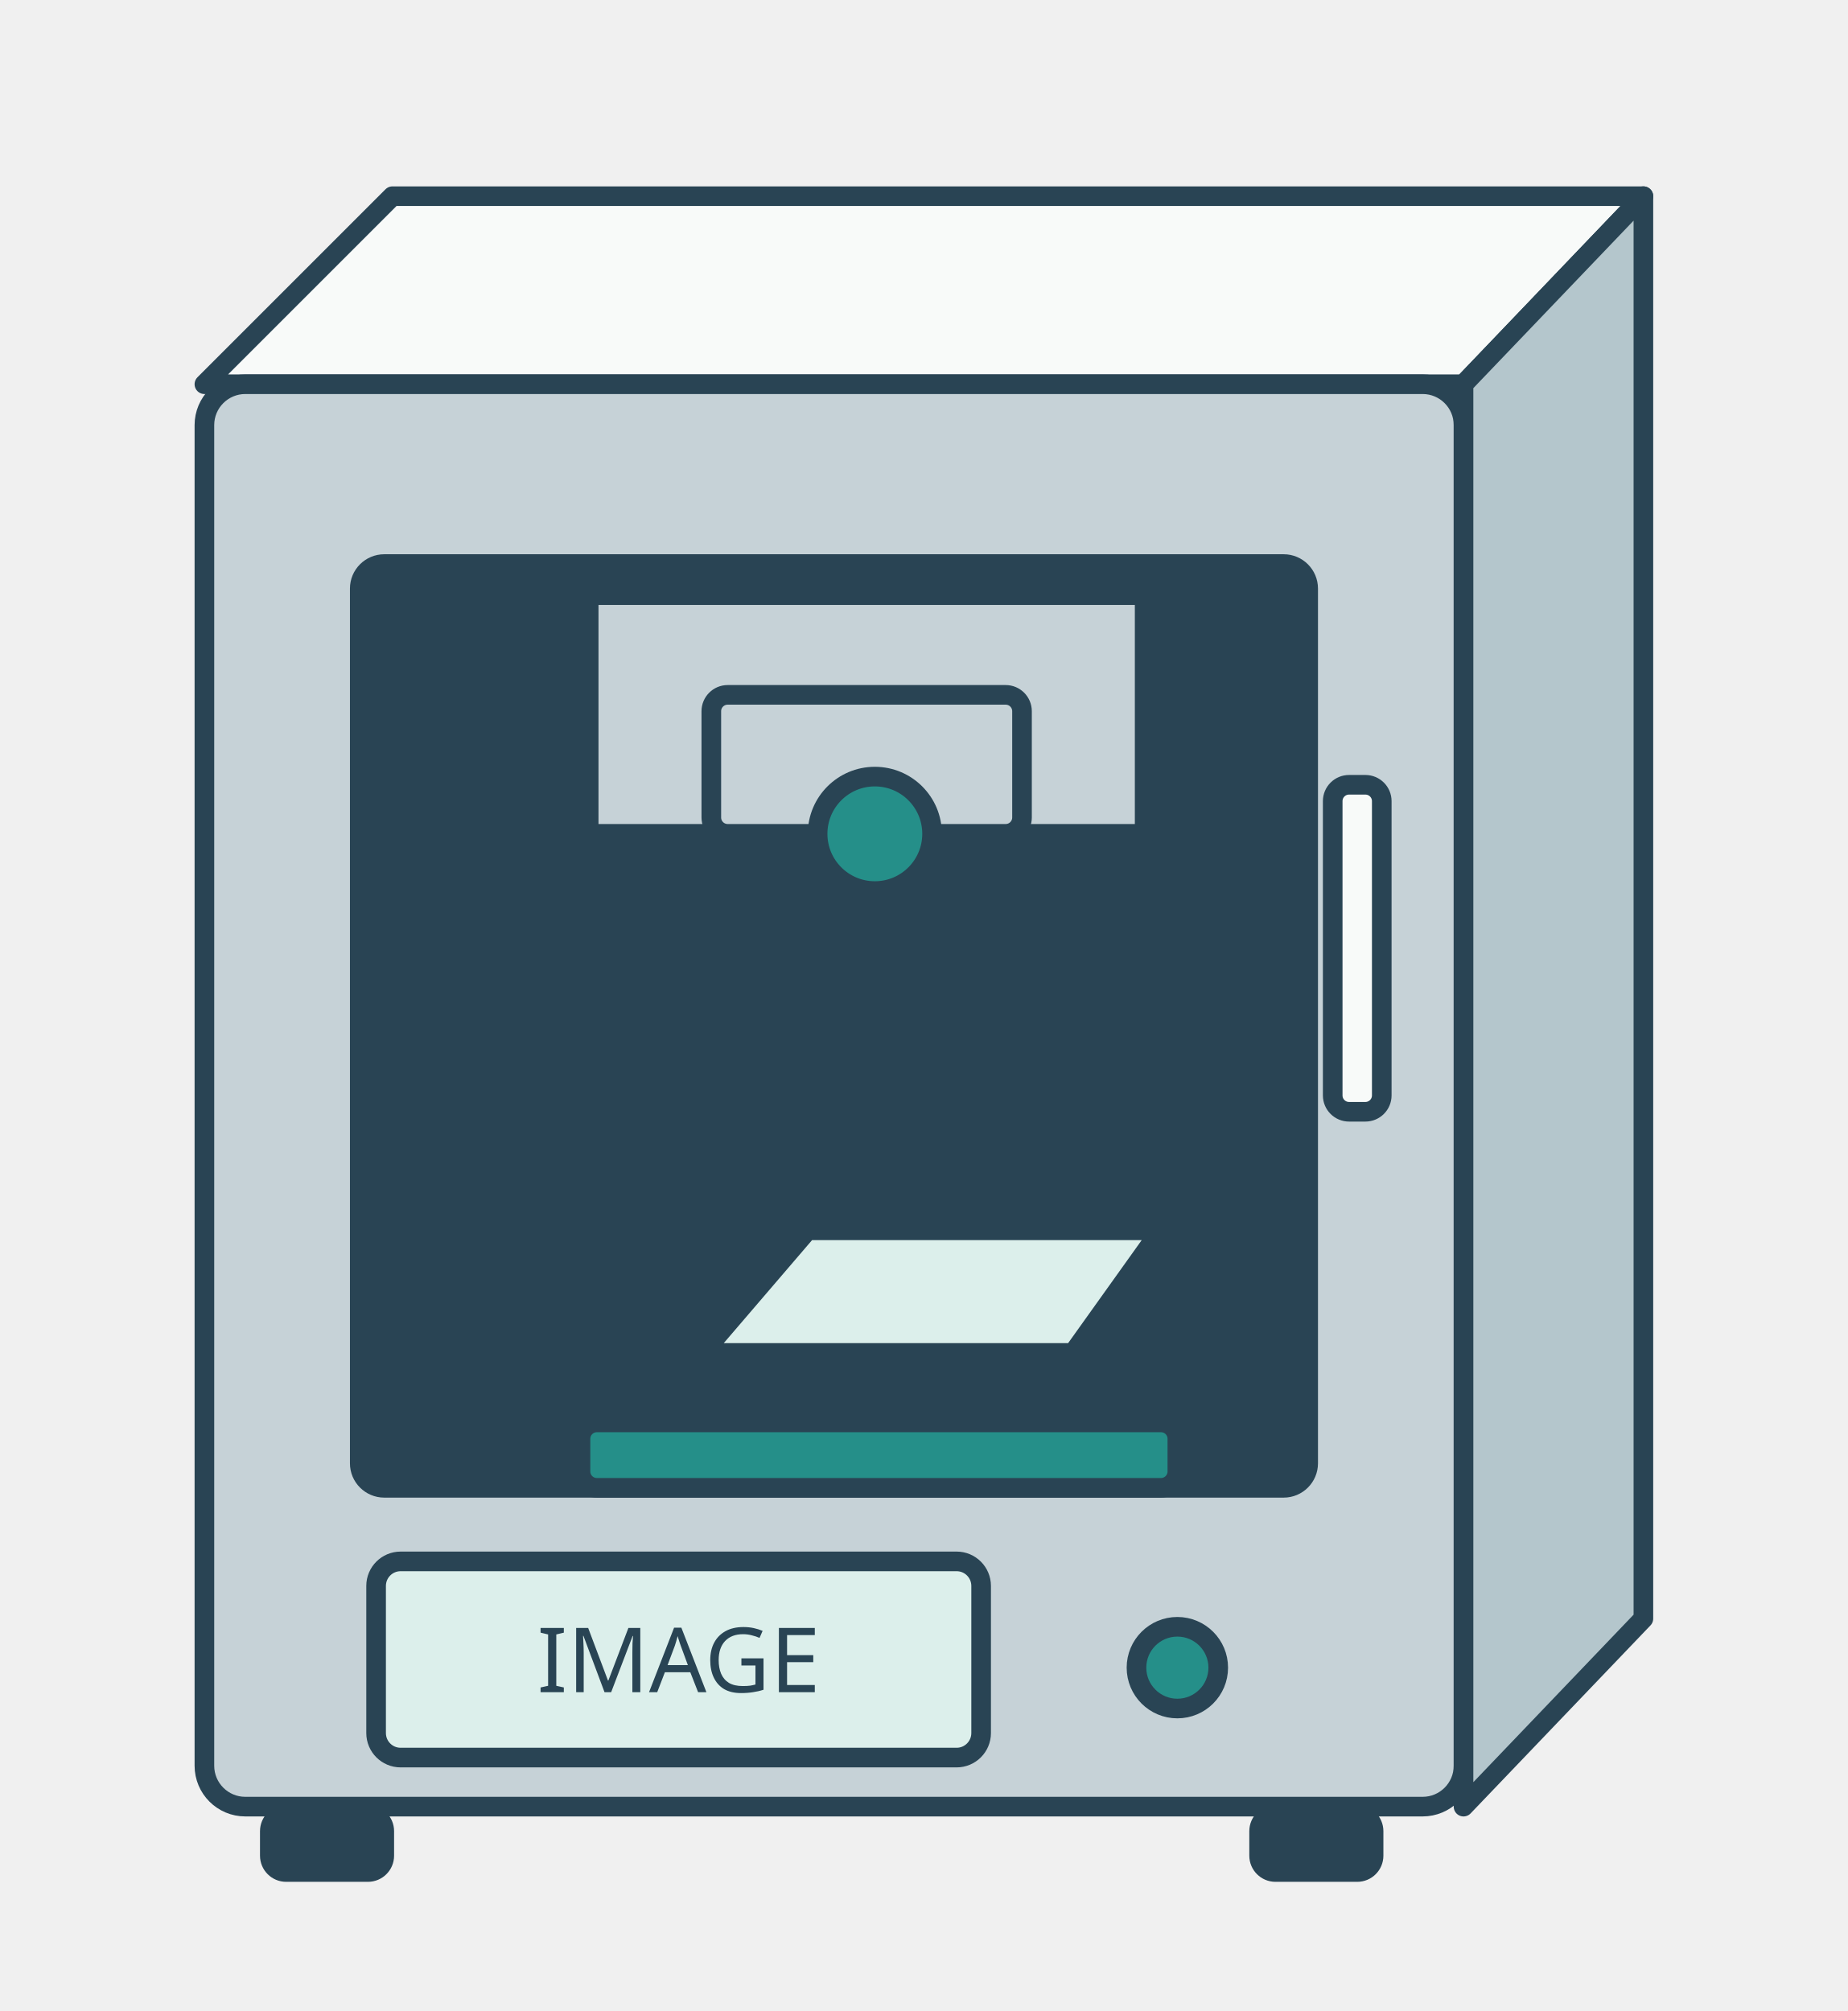
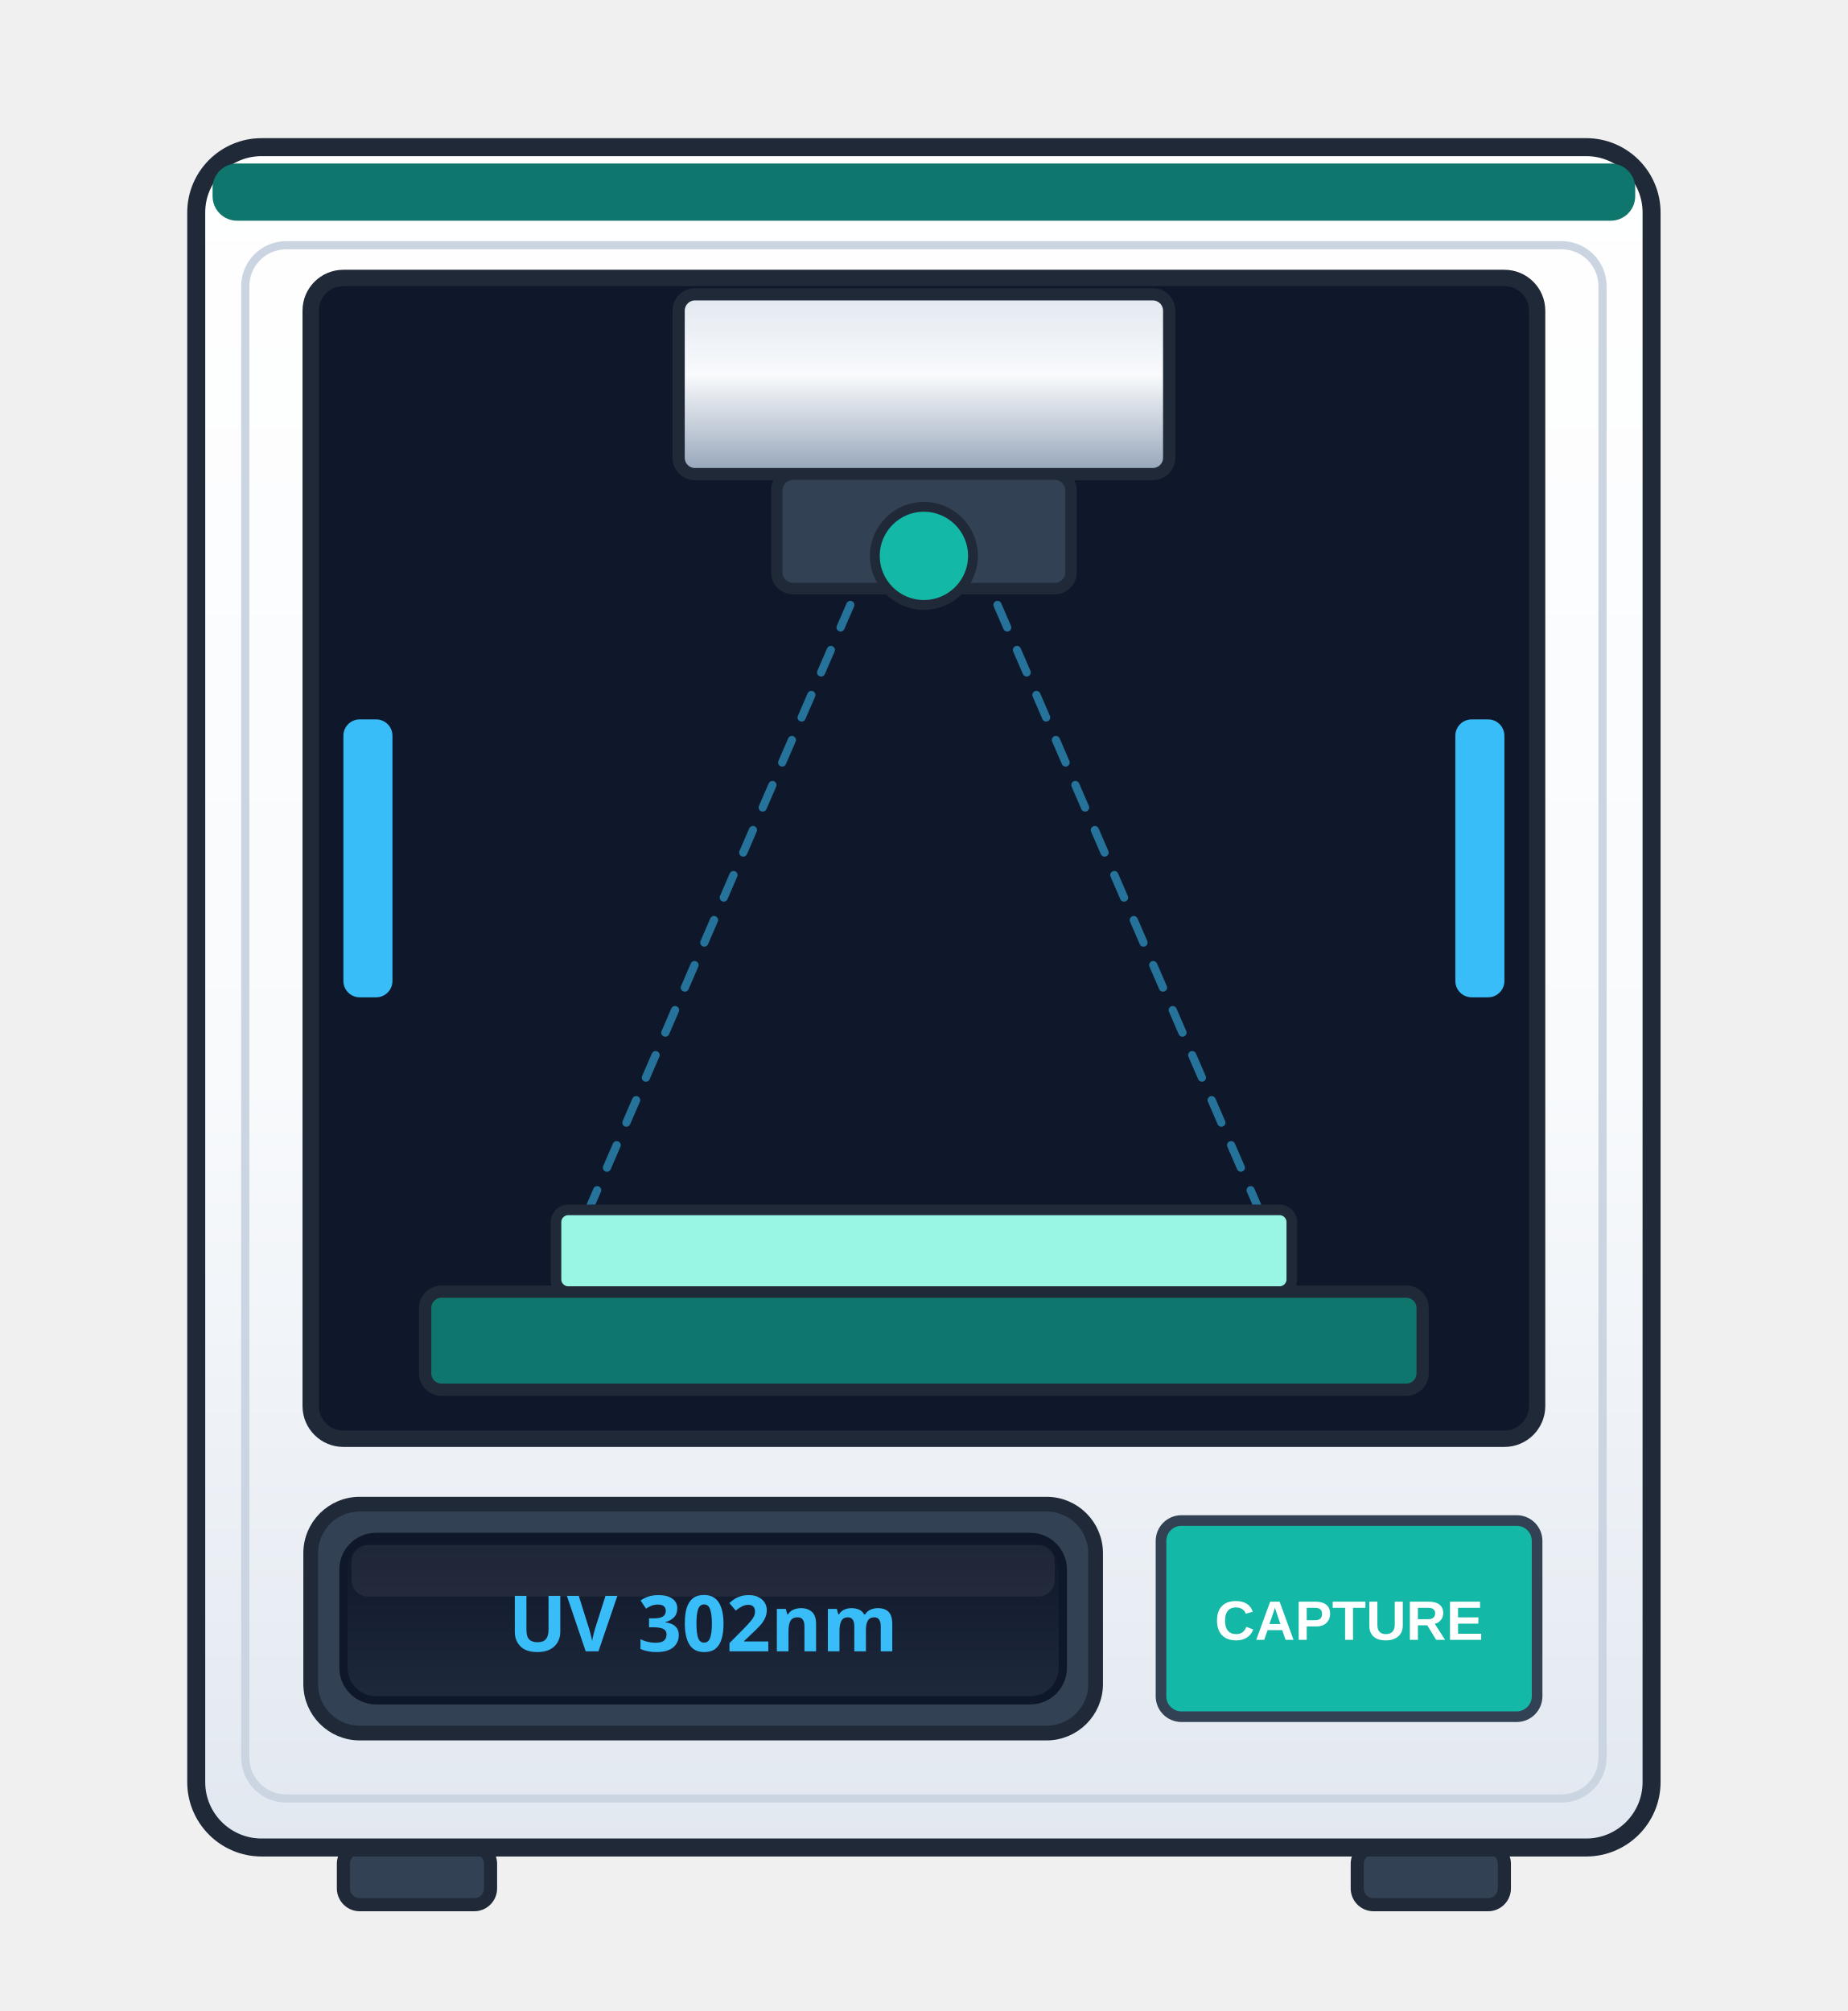
<svg xmlns="http://www.w3.org/2000/svg" width="226" height="246" viewBox="0 0 226 246">
-   <g stroke="#294454" stroke-width="2.4" stroke-linecap="round" stroke-linejoin="round" fill="none">
-     <path d="M25 47 L48 24 H201 L179 47 Z" fill="#f8faf9" />
-     <rect x="25" y="47" width="154" height="174" fill="#c6d2d7" rx="5" />
-     <path d="M179 47 L201 24 V198 L179 221 Z" fill="#b4c6cc" />
-     <rect x="44" y="69" width="116" height="113" fill="#294454" rx="3" />
-     <rect x="71" y="174" width="73" height="8" fill="#258f89" rx="2" />
-     <path d="M72 74 V102 H140 V74" fill="#c6d2d7" />
-     <rect x="87" y="85" width="38" height="17" fill="#c6d2d7" rx="2" />
-     <ellipse cx="107" cy="102" rx="7" ry="7" fill="#258f89" />
-     <path d="M87 165 L99 151 H141 L131 165 Z" fill="#dcefeb" stroke-width="1.4" />
-     <rect x="163" y="96" width="6" height="40" fill="#f8faf9" rx="2" />
-     <rect x="46" y="191" width="74" height="24" fill="#dcefeb" rx="3" />
-     <text x="83.0" y="207" fill="#294454" stroke="none" font-size="11" font-family="Segoe UI, sans-serif" text-anchor="middle">IMAGE</text>
-     <ellipse cx="144" cy="204" rx="5" ry="5" fill="#258f89" />
-     <rect x="33" y="222" width="14" height="7" fill="#294454" rx="2" />
-     <rect x="154" y="222" width="14" height="7" fill="#294454" rx="2" />
+   <defs>
+     <linearGradient id="g-chassis" x1="0" y1="0" x2="0" y2="1">
+       <stop offset="0%" stop-color="#FFFFFF" />
+       <stop offset="55%" stop-color="#F8FAFC" />
+       <stop offset="100%" stop-color="#E2E8F0" />
+     </linearGradient>
+     <linearGradient id="g-chassis-h" x1="0" y1="0" x2="1" y2="0">
+       <stop offset="0%" stop-color="#E2E8F0" />
+       <stop offset="22%" stop-color="#F8FAFC" />
+       <stop offset="80%" stop-color="#F1F5F9" />
+       <stop offset="100%" stop-color="#CBD5E1" />
+     </linearGradient>
+     <linearGradient id="g-bezel" x1="0" y1="0" x2="0" y2="1">
+       <stop offset="0%" stop-color="#475569" />
+       <stop offset="100%" stop-color="#1E293B" />
+     </linearGradient>
+     <linearGradient id="g-metal" x1="0" y1="0" x2="1" y2="0">
+       <stop offset="0%" stop-color="#94A3B8" />
+       <stop offset="30%" stop-color="#F1F5F9" />
+       <stop offset="65%" stop-color="#CBD5E1" />
+       <stop offset="100%" stop-color="#64748B" />
+     </linearGradient>
+     <linearGradient id="g-metal-v" x1="0" y1="0" x2="0" y2="1">
+       <stop offset="0%" stop-color="#E2E8F0" />
+       <stop offset="45%" stop-color="#F8FAFC" />
+       <stop offset="100%" stop-color="#94A3B8" />
+     </linearGradient>
+     <linearGradient id="g-teal" x1="0" y1="0" x2="0" y2="1">
+       <stop offset="0%" stop-color="#14B8A6" />
+       <stop offset="100%" stop-color="#0F766E" />
+     </linearGradient>
+     <linearGradient id="g-glass" x1="0" y1="0" x2="1" y2="0">
+       <stop offset="0%" stop-color="#E6F2F7" stop-opacity="0.82" />
+       <stop offset="28%" stop-color="#F8FCFE" stop-opacity="0.65" />
+       <stop offset="75%" stop-color="#E6F2F7" stop-opacity="0.58" />
+       <stop offset="100%" stop-color="#CBE4EE" stop-opacity="0.80" />
+     </linearGradient>
+     <linearGradient id="g-liquid" x1="0" y1="0" x2="0" y2="1">
+       <stop offset="0%" stop-color="#99F6E4" stop-opacity="0.55" />
+       <stop offset="100%" stop-color="#14B8A6" stop-opacity="0.38" />
+     </linearGradient>
+     <linearGradient id="g-screen" x1="0" y1="0" x2="0" y2="1">
+       <stop offset="0%" stop-color="#0F172A" />
+       <stop offset="100%" stop-color="#1E293B" />
+     </linearGradient>
+     <linearGradient id="g-brass" x1="0" y1="0" x2="1" y2="0">
+       <stop offset="0%" stop-color="#B45309" />
+       <stop offset="35%" stop-color="#FDE68A" />
+       <stop offset="75%" stop-color="#F59E0B" />
+       <stop offset="100%" stop-color="#92400E" />
+     </linearGradient>
+     <linearGradient id="g-copper" x1="0" y1="0" x2="1" y2="0">
+       <stop offset="0%" stop-color="#9A3412" />
+       <stop offset="35%" stop-color="#FDBA74" />
+       <stop offset="70%" stop-color="#EA580C" />
+       <stop offset="100%" stop-color="#7C2D12" />
+     </linearGradient>
+     <linearGradient id="g-rubber" x1="0" y1="0" x2="1" y2="1">
+       <stop offset="0%" stop-color="#14B8A6" />
+       <stop offset="100%" stop-color="#115E59" />
+     </linearGradient>
+   </defs>
+   <g stroke="#1F2937" stroke-width="2.2" stroke-linecap="round" stroke-linejoin="round" fill="none">
+     <rect x="42" y="226" width="18" height="7" rx="2" fill="#334155" stroke="#1F2937" stroke-width="1.6" />
+     <rect x="166" y="226" width="18" height="7" rx="2" fill="#334155" stroke="#1F2937" stroke-width="1.6" />
+     <rect x="24" y="18" width="178" height="208" rx="8" fill="url(#g-chassis)" stroke="#1F2937" stroke-width="2.2" />
+     <rect x="26" y="20" width="174" height="7" rx="3" fill="#0F766E" stroke="none" />
+     <rect x="30" y="30" width="166" height="190" rx="5" fill="none" stroke="#CBD5E1" stroke-width="1.0" />
+     <rect x="38" y="34" width="150" height="142" rx="4" fill="#0F172A" stroke="#1F2937" stroke-width="2.0" />
+     <rect x="83" y="36" width="60" height="22" rx="2" fill="url(#g-metal-v)" stroke="#1F2937" stroke-width="1.5" />
+     <rect x="95" y="58" width="36" height="14" rx="2" fill="#334155" stroke="#1F2937" stroke-width="1.4" />
+     <circle cx="113" cy="68" r="6" fill="#14B8A6" stroke="#1F2937" stroke-width="1.2" />
+     <line x1="104" y1="74" x2="72" y2="148" stroke="#38BDF8" stroke-width="1" stroke-dasharray="3 3" stroke-opacity="0.55" />
+     <line x1="122" y1="74" x2="154" y2="148" stroke="#38BDF8" stroke-width="1" stroke-dasharray="3 3" stroke-opacity="0.55" />
+     <rect x="42" y="88" width="6" height="34" rx="2" fill="#38BDF8" stroke="none" />
+     <rect x="178" y="88" width="6" height="34" rx="2" fill="#38BDF8" stroke="none" />
+     <rect x="52" y="158" width="122" height="12" rx="2" fill="#0F766E" stroke="#1F2937" stroke-width="1.5" />
+     <rect x="68" y="148" width="90" height="10" rx="1.5" fill="#99F6E4" stroke="#1F2937" stroke-width="1.3" />
+     <rect x="38" y="184" width="96" height="28" rx="6" fill="#334155" stroke="#1F2937" stroke-width="1.8" />
+     <rect x="42" y="188" width="88" height="20" rx="4" fill="url(#g-screen)" stroke="#0F172A" stroke-width="1" />
+     <rect x="43" y="189" width="86" height="6.3" rx="2" fill="#FFFFFF" fill-opacity="0.06" stroke="none" />
+     <text x="86" y="202" fill="#38BDF8" stroke="none" font-family="Consolas, Segoe UI, monospace" font-size="9.5" font-weight="700" text-anchor="middle">UV 302nm</text>
+     <rect x="142" y="186" width="46" height="24" rx="2.5" fill="#14B8A6" stroke="#334155" stroke-width="1.3" />
+     <text x="165" y="200.6" fill="#FFFFFF" stroke="none" font-family="Segoe UI, Arial, sans-serif" font-size="6.8" font-weight="700" text-anchor="middle">CAPTURE</text>
  </g>
</svg>
